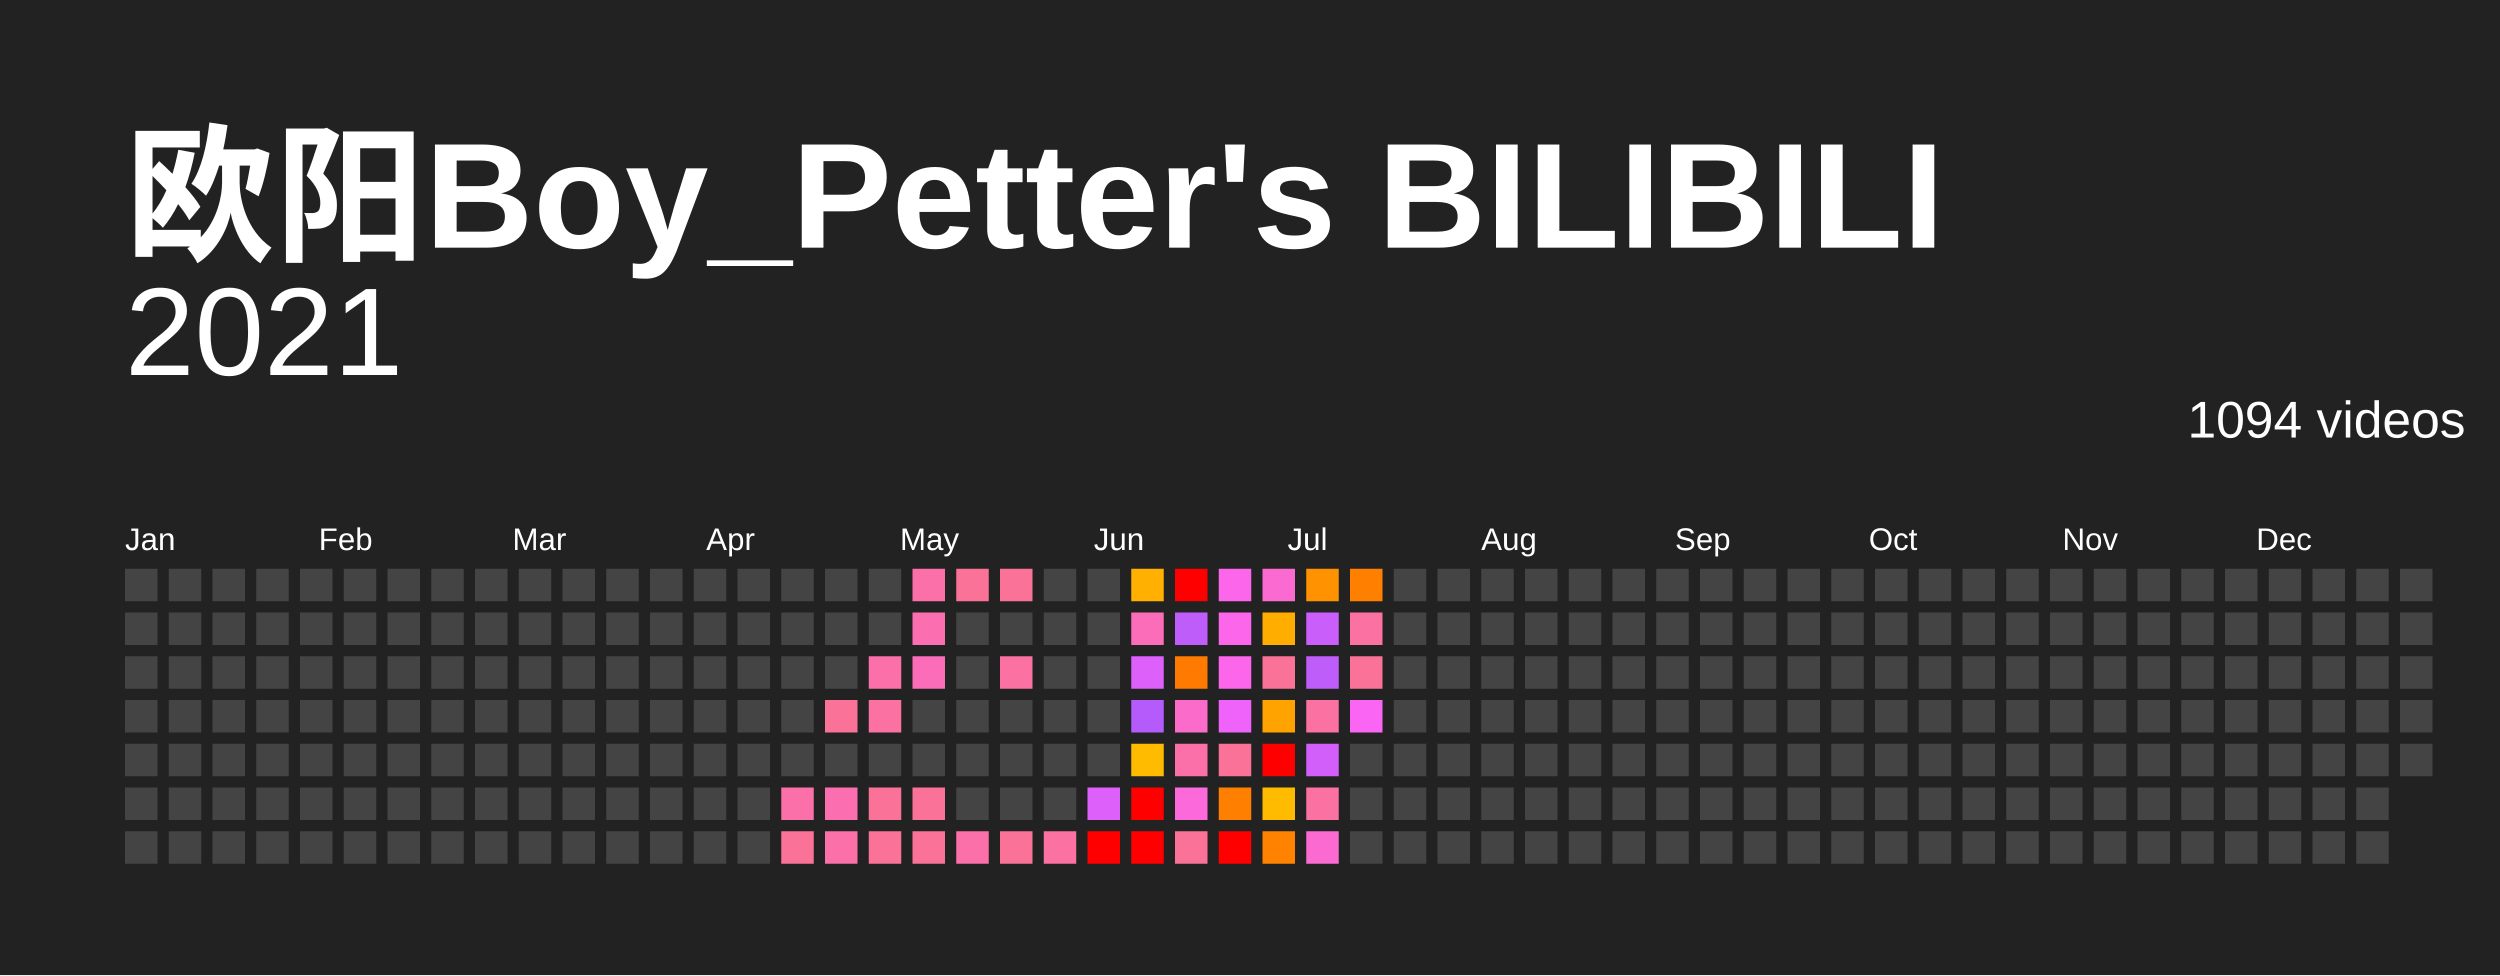
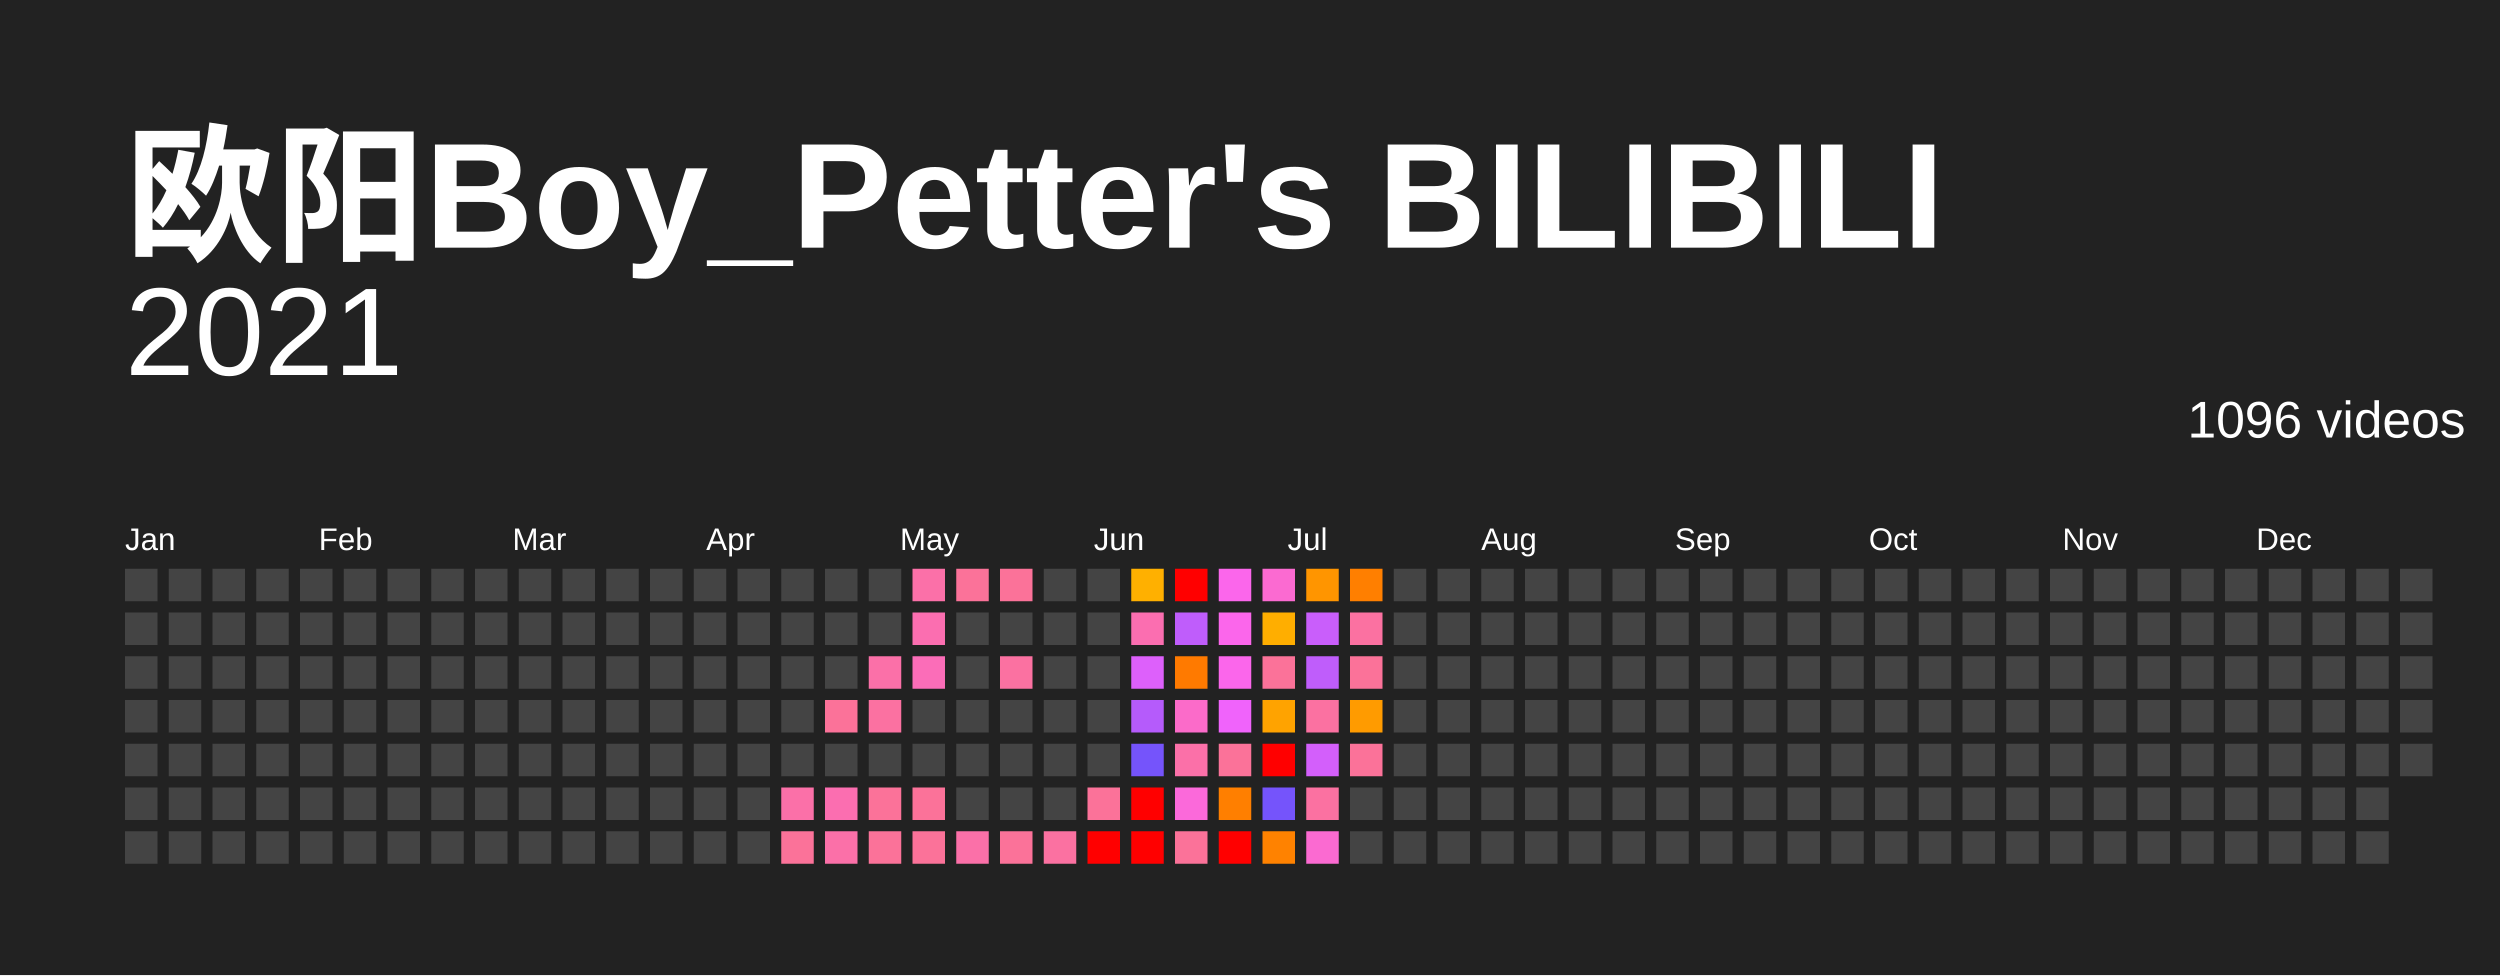
<svg xmlns="http://www.w3.org/2000/svg" baseProfile="full" height="78mm" version="1.1" viewBox="0,0,200,78" width="200mm">
  <defs />
  <rect fill="#222222" height="78" width="200" x="0" y="0" />
  <text fill="#FFFFFF" style="font-size:12px; font-family:Arial; font-weight:bold;" x="10" y="20">欧阳Boy_Petter's BILIBILI</text>
  <text alignment-baseline="hanging" fill="#FFFFFF" style="font-size:10.0px; font-family:Arial;" x="10" y="30">2021</text>
-   <text alignment-baseline="hanging" fill="#FFFFFF" style="font-size:4.125px; font-family:Arial;" x="175" y="35">1094 videos</text>
+   <text alignment-baseline="hanging" fill="#FFFFFF" style="font-size:4.125px; font-family:Arial;" x="175" y="35">1096 videos</text>
  <text fill="#FFFFFF" style="font-size:2.5px; font-family:Arial" x="10.0" y="44">Jan</text>
  <text fill="#FFFFFF" style="font-size:2.5px; font-family:Arial" x="25.5" y="44">Feb</text>
  <text fill="#FFFFFF" style="font-size:2.5px; font-family:Arial" x="41.0" y="44">Mar</text>
  <text fill="#FFFFFF" style="font-size:2.5px; font-family:Arial" x="56.5" y="44">Apr</text>
  <text fill="#FFFFFF" style="font-size:2.5px; font-family:Arial" x="72.0" y="44">May</text>
  <text fill="#FFFFFF" style="font-size:2.5px; font-family:Arial" x="87.5" y="44">Jun</text>
  <text fill="#FFFFFF" style="font-size:2.5px; font-family:Arial" x="103.0" y="44">Jul</text>
  <text fill="#FFFFFF" style="font-size:2.5px; font-family:Arial" x="118.5" y="44">Aug</text>
  <text fill="#FFFFFF" style="font-size:2.5px; font-family:Arial" x="134.0" y="44">Sep</text>
  <text fill="#FFFFFF" style="font-size:2.5px; font-family:Arial" x="149.5" y="44">Oct</text>
  <text fill="#FFFFFF" style="font-size:2.5px; font-family:Arial" x="165.0" y="44">Nov</text>
  <text fill="#FFFFFF" style="font-size:2.5px; font-family:Arial" x="180.5" y="44">Dec</text>
  <rect fill="#444444" height="2.6" width="2.6" x="10.0" y="45.5" />
  <rect fill="#444444" height="2.6" width="2.6" x="10.0" y="49.0" />
  <rect fill="#444444" height="2.6" width="2.6" x="10.0" y="52.5" />
  <rect fill="#444444" height="2.6" width="2.6" x="10.0" y="56.0" />
  <rect fill="#444444" height="2.6" width="2.6" x="10.0" y="59.5" />
  <rect fill="#444444" height="2.6" width="2.6" x="10.0" y="63.0" />
  <rect fill="#444444" height="2.6" width="2.6" x="10.0" y="66.5" />
  <rect fill="#444444" height="2.6" width="2.6" x="13.5" y="45.5" />
  <rect fill="#444444" height="2.6" width="2.6" x="13.5" y="49.0" />
  <rect fill="#444444" height="2.6" width="2.6" x="13.5" y="52.5" />
  <rect fill="#444444" height="2.6" width="2.6" x="13.5" y="56.0" />
  <rect fill="#444444" height="2.6" width="2.6" x="13.5" y="59.5" />
  <rect fill="#444444" height="2.6" width="2.6" x="13.5" y="63.0" />
  <rect fill="#444444" height="2.6" width="2.6" x="13.5" y="66.5" />
  <rect fill="#444444" height="2.6" width="2.6" x="17.0" y="45.5" />
  <rect fill="#444444" height="2.6" width="2.6" x="17.0" y="49.0" />
  <rect fill="#444444" height="2.6" width="2.6" x="17.0" y="52.5" />
  <rect fill="#444444" height="2.6" width="2.6" x="17.0" y="56.0" />
  <rect fill="#444444" height="2.6" width="2.6" x="17.0" y="59.5" />
  <rect fill="#444444" height="2.6" width="2.6" x="17.0" y="63.0" />
  <rect fill="#444444" height="2.6" width="2.6" x="17.0" y="66.5" />
  <rect fill="#444444" height="2.6" width="2.6" x="20.5" y="45.5" />
  <rect fill="#444444" height="2.6" width="2.6" x="20.5" y="49.0" />
  <rect fill="#444444" height="2.6" width="2.6" x="20.5" y="52.5" />
  <rect fill="#444444" height="2.6" width="2.6" x="20.5" y="56.0" />
  <rect fill="#444444" height="2.6" width="2.6" x="20.5" y="59.5" />
  <rect fill="#444444" height="2.6" width="2.6" x="20.5" y="63.0" />
  <rect fill="#444444" height="2.6" width="2.6" x="20.5" y="66.5" />
  <rect fill="#444444" height="2.6" width="2.6" x="24.0" y="45.5" />
  <rect fill="#444444" height="2.6" width="2.6" x="24.0" y="49.0" />
  <rect fill="#444444" height="2.6" width="2.6" x="24.0" y="52.5" />
  <rect fill="#444444" height="2.6" width="2.6" x="24.0" y="56.0" />
  <rect fill="#444444" height="2.6" width="2.6" x="24.0" y="59.5" />
  <rect fill="#444444" height="2.6" width="2.6" x="24.0" y="63.0" />
  <rect fill="#444444" height="2.6" width="2.6" x="24.0" y="66.5" />
  <rect fill="#444444" height="2.6" width="2.6" x="27.5" y="45.5" />
  <rect fill="#444444" height="2.6" width="2.6" x="27.5" y="49.0" />
  <rect fill="#444444" height="2.6" width="2.6" x="27.5" y="52.5" />
  <rect fill="#444444" height="2.6" width="2.6" x="27.5" y="56.0" />
  <rect fill="#444444" height="2.6" width="2.6" x="27.5" y="59.5" />
  <rect fill="#444444" height="2.6" width="2.6" x="27.5" y="63.0" />
  <rect fill="#444444" height="2.6" width="2.6" x="27.5" y="66.5" />
  <rect fill="#444444" height="2.6" width="2.6" x="31.0" y="45.5" />
  <rect fill="#444444" height="2.6" width="2.6" x="31.0" y="49.0" />
  <rect fill="#444444" height="2.6" width="2.6" x="31.0" y="52.5" />
  <rect fill="#444444" height="2.6" width="2.6" x="31.0" y="56.0" />
  <rect fill="#444444" height="2.6" width="2.6" x="31.0" y="59.5" />
  <rect fill="#444444" height="2.6" width="2.6" x="31.0" y="63.0" />
  <rect fill="#444444" height="2.6" width="2.6" x="31.0" y="66.5" />
  <rect fill="#444444" height="2.6" width="2.6" x="34.5" y="45.5" />
  <rect fill="#444444" height="2.6" width="2.6" x="34.5" y="49.0" />
  <rect fill="#444444" height="2.6" width="2.6" x="34.5" y="52.5" />
  <rect fill="#444444" height="2.6" width="2.6" x="34.5" y="56.0" />
  <rect fill="#444444" height="2.6" width="2.6" x="34.5" y="59.5" />
  <rect fill="#444444" height="2.6" width="2.6" x="34.5" y="63.0" />
  <rect fill="#444444" height="2.6" width="2.6" x="34.5" y="66.5" />
  <rect fill="#444444" height="2.6" width="2.6" x="38.0" y="45.5" />
  <rect fill="#444444" height="2.6" width="2.6" x="38.0" y="49.0" />
  <rect fill="#444444" height="2.6" width="2.6" x="38.0" y="52.5" />
  <rect fill="#444444" height="2.6" width="2.6" x="38.0" y="56.0" />
  <rect fill="#444444" height="2.6" width="2.6" x="38.0" y="59.5" />
  <rect fill="#444444" height="2.6" width="2.6" x="38.0" y="63.0" />
  <rect fill="#444444" height="2.6" width="2.6" x="38.0" y="66.5" />
  <rect fill="#444444" height="2.6" width="2.6" x="41.5" y="45.5" />
  <rect fill="#444444" height="2.6" width="2.6" x="41.5" y="49.0" />
  <rect fill="#444444" height="2.6" width="2.6" x="41.5" y="52.5" />
  <rect fill="#444444" height="2.6" width="2.6" x="41.5" y="56.0" />
  <rect fill="#444444" height="2.6" width="2.6" x="41.5" y="59.5" />
  <rect fill="#444444" height="2.6" width="2.6" x="41.5" y="63.0" />
  <rect fill="#444444" height="2.6" width="2.6" x="41.5" y="66.5" />
  <rect fill="#444444" height="2.6" width="2.6" x="45.0" y="45.5" />
  <rect fill="#444444" height="2.6" width="2.6" x="45.0" y="49.0" />
  <rect fill="#444444" height="2.6" width="2.6" x="45.0" y="52.5" />
  <rect fill="#444444" height="2.6" width="2.6" x="45.0" y="56.0" />
  <rect fill="#444444" height="2.6" width="2.6" x="45.0" y="59.5" />
  <rect fill="#444444" height="2.6" width="2.6" x="45.0" y="63.0" />
  <rect fill="#444444" height="2.6" width="2.6" x="45.0" y="66.5" />
  <rect fill="#444444" height="2.6" width="2.6" x="48.5" y="45.5" />
  <rect fill="#444444" height="2.6" width="2.6" x="48.5" y="49.0" />
  <rect fill="#444444" height="2.6" width="2.6" x="48.5" y="52.5" />
  <rect fill="#444444" height="2.6" width="2.6" x="48.5" y="56.0" />
  <rect fill="#444444" height="2.6" width="2.6" x="48.5" y="59.5" />
  <rect fill="#444444" height="2.6" width="2.6" x="48.5" y="63.0" />
  <rect fill="#444444" height="2.6" width="2.6" x="48.5" y="66.5" />
  <rect fill="#444444" height="2.6" width="2.6" x="52.0" y="45.5" />
  <rect fill="#444444" height="2.6" width="2.6" x="52.0" y="49.0" />
  <rect fill="#444444" height="2.6" width="2.6" x="52.0" y="52.5" />
  <rect fill="#444444" height="2.6" width="2.6" x="52.0" y="56.0" />
  <rect fill="#444444" height="2.6" width="2.6" x="52.0" y="59.5" />
  <rect fill="#444444" height="2.6" width="2.6" x="52.0" y="63.0" />
  <rect fill="#444444" height="2.6" width="2.6" x="52.0" y="66.5" />
  <rect fill="#444444" height="2.6" width="2.6" x="55.5" y="45.5" />
  <rect fill="#444444" height="2.6" width="2.6" x="55.5" y="49.0" />
  <rect fill="#444444" height="2.6" width="2.6" x="55.5" y="52.5" />
  <rect fill="#444444" height="2.6" width="2.6" x="55.5" y="56.0" />
  <rect fill="#444444" height="2.6" width="2.6" x="55.5" y="59.5" />
  <rect fill="#444444" height="2.6" width="2.6" x="55.5" y="63.0" />
  <rect fill="#444444" height="2.6" width="2.6" x="55.5" y="66.5" />
  <rect fill="#444444" height="2.6" width="2.6" x="59.0" y="45.5" />
  <rect fill="#444444" height="2.6" width="2.6" x="59.0" y="49.0" />
  <rect fill="#444444" height="2.6" width="2.6" x="59.0" y="52.5" />
  <rect fill="#444444" height="2.6" width="2.6" x="59.0" y="56.0" />
  <rect fill="#444444" height="2.6" width="2.6" x="59.0" y="59.5" />
  <rect fill="#444444" height="2.6" width="2.6" x="59.0" y="63.0" />
  <rect fill="#444444" height="2.6" width="2.6" x="59.0" y="66.5" />
  <rect fill="#444444" height="2.6" width="2.6" x="62.5" y="45.5" />
  <rect fill="#444444" height="2.6" width="2.6" x="62.5" y="49.0" />
  <rect fill="#444444" height="2.6" width="2.6" x="62.5" y="52.5" />
  <rect fill="#444444" height="2.6" width="2.6" x="62.5" y="56.0" />
  <rect fill="#444444" height="2.6" width="2.6" x="62.5" y="59.5" />
  <rect fill="#fb70a8" height="2.6" width="2.6" x="62.5" y="63.0" />
  <rect fill="#fb7299" height="2.6" width="2.6" x="62.5" y="66.5" />
  <rect fill="#444444" height="2.6" width="2.6" x="66.0" y="45.5" />
  <rect fill="#444444" height="2.6" width="2.6" x="66.0" y="49.0" />
  <rect fill="#444444" height="2.6" width="2.6" x="66.0" y="52.5" />
  <rect fill="#fb7299" height="2.6" width="2.6" x="66.0" y="56.0" />
  <rect fill="#444444" height="2.6" width="2.6" x="66.0" y="59.5" />
  <rect fill="#fb6eb0" height="2.6" width="2.6" x="66.0" y="63.0" />
  <rect fill="#fb70a8" height="2.6" width="2.6" x="66.0" y="66.5" />
  <rect fill="#444444" height="2.6" width="2.6" x="69.5" y="45.5" />
  <rect fill="#444444" height="2.6" width="2.6" x="69.5" y="49.0" />
  <rect fill="#fb70a8" height="2.6" width="2.6" x="69.5" y="52.5" />
  <rect fill="#fb71a1" height="2.6" width="2.6" x="69.5" y="56.0" />
  <rect fill="#444444" height="2.6" width="2.6" x="69.5" y="59.5" />
  <rect fill="#fb7299" height="2.6" width="2.6" x="69.5" y="63.0" />
  <rect fill="#fb7299" height="2.6" width="2.6" x="69.5" y="66.5" />
  <rect fill="#fb70a8" height="2.6" width="2.6" x="73.0" y="45.5" />
  <rect fill="#fb6eb0" height="2.6" width="2.6" x="73.0" y="49.0" />
  <rect fill="#fb6db8" height="2.6" width="2.6" x="73.0" y="52.5" />
  <rect fill="#444444" height="2.6" width="2.6" x="73.0" y="56.0" />
  <rect fill="#444444" height="2.6" width="2.6" x="73.0" y="59.5" />
  <rect fill="#fb7299" height="2.6" width="2.6" x="73.0" y="63.0" />
  <rect fill="#fb7299" height="2.6" width="2.6" x="73.0" y="66.5" />
  <rect fill="#fb7299" height="2.6" width="2.6" x="76.5" y="45.5" />
  <rect fill="#444444" height="2.6" width="2.6" x="76.5" y="49.0" />
  <rect fill="#444444" height="2.6" width="2.6" x="76.5" y="52.5" />
  <rect fill="#444444" height="2.6" width="2.6" x="76.5" y="56.0" />
  <rect fill="#444444" height="2.6" width="2.6" x="76.5" y="59.5" />
  <rect fill="#444444" height="2.6" width="2.6" x="76.5" y="63.0" />
  <rect fill="#fb70a8" height="2.6" width="2.6" x="76.5" y="66.5" />
  <rect fill="#fb7299" height="2.6" width="2.6" x="80.0" y="45.5" />
  <rect fill="#444444" height="2.6" width="2.6" x="80.0" y="49.0" />
  <rect fill="#fb71a1" height="2.6" width="2.6" x="80.0" y="52.5" />
  <rect fill="#444444" height="2.6" width="2.6" x="80.0" y="56.0" />
  <rect fill="#444444" height="2.6" width="2.6" x="80.0" y="59.5" />
  <rect fill="#444444" height="2.6" width="2.6" x="80.0" y="63.0" />
  <rect fill="#fb7299" height="2.6" width="2.6" x="80.0" y="66.5" />
  <rect fill="#444444" height="2.6" width="2.6" x="83.5" y="45.5" />
  <rect fill="#444444" height="2.6" width="2.6" x="83.5" y="49.0" />
  <rect fill="#444444" height="2.6" width="2.6" x="83.5" y="52.5" />
  <rect fill="#444444" height="2.6" width="2.6" x="83.5" y="56.0" />
  <rect fill="#444444" height="2.6" width="2.6" x="83.5" y="59.5" />
  <rect fill="#444444" height="2.6" width="2.6" x="83.5" y="63.0" />
  <rect fill="#fb71a1" height="2.6" width="2.6" x="83.5" y="66.5" />
  <rect fill="#444444" height="2.6" width="2.6" x="87.0" y="45.5" />
  <rect fill="#444444" height="2.6" width="2.6" x="87.0" y="49.0" />
  <rect fill="#444444" height="2.6" width="2.6" x="87.0" y="52.5" />
  <rect fill="#444444" height="2.6" width="2.6" x="87.0" y="56.0" />
  <rect fill="#444444" height="2.6" width="2.6" x="87.0" y="59.5" />
-   <rect fill="#dd60fb" height="2.6" width="2.6" x="87.0" y="63.0" />
+   <rect fill="#fb7299" height="2.6" width="2.6" x="87.0" y="63.0" />
  <rect fill="red" height="2.6" width="2.6" x="87.0" y="66.5" />
  <rect fill="#ffb000" height="2.6" width="2.6" x="90.5" y="45.5" />
-   <rect fill="#fb6db8" height="2.6" width="2.6" x="90.5" y="49.0" />
+   <rect fill="#fb6eb0" height="2.6" width="2.6" x="90.5" y="49.0" />
  <rect fill="#dd60fb" height="2.6" width="2.6" x="90.5" y="52.5" />
  <rect fill="#b55bfb" height="2.6" width="2.6" x="90.5" y="56.0" />
-   <rect fill="#ffbb00" height="2.6" width="2.6" x="90.5" y="59.5" />
+   <rect fill="#7554fb" height="2.6" width="2.6" x="90.5" y="59.5" />
  <rect fill="red" height="2.6" width="2.6" x="90.5" y="63.0" />
  <rect fill="red" height="2.6" width="2.6" x="90.5" y="66.5" />
  <rect fill="red" height="2.6" width="2.6" x="94.0" y="45.5" />
  <rect fill="#bf5dfb" height="2.6" width="2.6" x="94.0" y="49.0" />
  <rect fill="#ff7a00" height="2.6" width="2.6" x="94.0" y="52.5" />
  <rect fill="#fb6bc9" height="2.6" width="2.6" x="94.0" y="56.0" />
  <rect fill="#fb70a8" height="2.6" width="2.6" x="94.0" y="59.5" />
  <rect fill="#fb69da" height="2.6" width="2.6" x="94.0" y="63.0" />
  <rect fill="#fb7299" height="2.6" width="2.6" x="94.0" y="66.5" />
  <rect fill="#fb66eb" height="2.6" width="2.6" x="97.5" y="45.5" />
  <rect fill="#fb66eb" height="2.6" width="2.6" x="97.5" y="49.0" />
  <rect fill="#fb66eb" height="2.6" width="2.6" x="97.5" y="52.5" />
  <rect fill="#f063fb" height="2.6" width="2.6" x="97.5" y="56.0" />
  <rect fill="#fb7299" height="2.6" width="2.6" x="97.5" y="59.5" />
  <rect fill="#ff7f00" height="2.6" width="2.6" x="97.5" y="63.0" />
  <rect fill="red" height="2.6" width="2.6" x="97.5" y="66.5" />
  <rect fill="#fb6ad1" height="2.6" width="2.6" x="101.0" y="45.5" />
  <rect fill="#ffae00" height="2.6" width="2.6" x="101.0" y="49.0" />
  <rect fill="#fb7299" height="2.6" width="2.6" x="101.0" y="52.5" />
  <rect fill="#ffa300" height="2.6" width="2.6" x="101.0" y="56.0" />
  <rect fill="red" height="2.6" width="2.6" x="101.0" y="59.5" />
-   <rect fill="#ffbb00" height="2.6" width="2.6" x="101.0" y="63.0" />
+   <rect fill="#7554fb" height="2.6" width="2.6" x="101.0" y="63.0" />
  <rect fill="#ff8200" height="2.6" width="2.6" x="101.0" y="66.5" />
-   <rect fill="#ff9200" height="2.6" width="2.6" x="104.5" y="45.5" />
+   <rect fill="#ff9500" height="2.6" width="2.6" x="104.5" y="45.5" />
  <rect fill="#c95efb" height="2.6" width="2.6" x="104.5" y="49.0" />
  <rect fill="#bf5dfb" height="2.6" width="2.6" x="104.5" y="52.5" />
  <rect fill="#fb71a1" height="2.6" width="2.6" x="104.5" y="56.0" />
  <rect fill="#d35ffb" height="2.6" width="2.6" x="104.5" y="59.5" />
  <rect fill="#fb71a1" height="2.6" width="2.6" x="104.5" y="63.0" />
  <rect fill="#fb6ad1" height="2.6" width="2.6" x="104.5" y="66.5" />
  <rect fill="#ff7f00" height="2.6" width="2.6" x="108.0" y="45.5" />
  <rect fill="#fb71a1" height="2.6" width="2.6" x="108.0" y="49.0" />
  <rect fill="#fb7299" height="2.6" width="2.6" x="108.0" y="52.5" />
-   <rect fill="#fb65f4" height="2.6" width="2.6" x="108.0" y="56.0" />
-   <rect fill="#444444" height="2.6" width="2.6" x="108.0" y="59.5" />
+   <rect fill="#ff9b00" height="2.6" width="2.6" x="108.0" y="56.0" />
+   <rect fill="#fb7299" height="2.6" width="2.6" x="108.0" y="59.5" />
  <rect fill="#444444" height="2.6" width="2.6" x="108.0" y="63.0" />
  <rect fill="#444444" height="2.6" width="2.6" x="108.0" y="66.5" />
  <rect fill="#444444" height="2.6" width="2.6" x="111.5" y="45.5" />
  <rect fill="#444444" height="2.6" width="2.6" x="111.5" y="49.0" />
  <rect fill="#444444" height="2.6" width="2.6" x="111.5" y="52.5" />
  <rect fill="#444444" height="2.6" width="2.6" x="111.5" y="56.0" />
  <rect fill="#444444" height="2.6" width="2.6" x="111.5" y="59.5" />
  <rect fill="#444444" height="2.6" width="2.6" x="111.5" y="63.0" />
  <rect fill="#444444" height="2.6" width="2.6" x="111.5" y="66.5" />
  <rect fill="#444444" height="2.6" width="2.6" x="115.0" y="45.5" />
  <rect fill="#444444" height="2.6" width="2.6" x="115.0" y="49.0" />
  <rect fill="#444444" height="2.6" width="2.6" x="115.0" y="52.5" />
  <rect fill="#444444" height="2.6" width="2.6" x="115.0" y="56.0" />
  <rect fill="#444444" height="2.6" width="2.6" x="115.0" y="59.5" />
  <rect fill="#444444" height="2.6" width="2.6" x="115.0" y="63.0" />
  <rect fill="#444444" height="2.6" width="2.6" x="115.0" y="66.5" />
  <rect fill="#444444" height="2.6" width="2.6" x="118.5" y="45.5" />
  <rect fill="#444444" height="2.6" width="2.6" x="118.5" y="49.0" />
  <rect fill="#444444" height="2.6" width="2.6" x="118.5" y="52.5" />
  <rect fill="#444444" height="2.6" width="2.6" x="118.5" y="56.0" />
  <rect fill="#444444" height="2.6" width="2.6" x="118.5" y="59.5" />
  <rect fill="#444444" height="2.6" width="2.6" x="118.5" y="63.0" />
  <rect fill="#444444" height="2.6" width="2.6" x="118.5" y="66.5" />
  <rect fill="#444444" height="2.6" width="2.6" x="122.0" y="45.5" />
  <rect fill="#444444" height="2.6" width="2.6" x="122.0" y="49.0" />
  <rect fill="#444444" height="2.6" width="2.6" x="122.0" y="52.5" />
  <rect fill="#444444" height="2.6" width="2.6" x="122.0" y="56.0" />
  <rect fill="#444444" height="2.6" width="2.6" x="122.0" y="59.5" />
  <rect fill="#444444" height="2.6" width="2.6" x="122.0" y="63.0" />
  <rect fill="#444444" height="2.6" width="2.6" x="122.0" y="66.5" />
  <rect fill="#444444" height="2.6" width="2.6" x="125.5" y="45.5" />
  <rect fill="#444444" height="2.6" width="2.6" x="125.5" y="49.0" />
  <rect fill="#444444" height="2.6" width="2.6" x="125.5" y="52.5" />
  <rect fill="#444444" height="2.6" width="2.6" x="125.5" y="56.0" />
  <rect fill="#444444" height="2.6" width="2.6" x="125.5" y="59.5" />
  <rect fill="#444444" height="2.6" width="2.6" x="125.5" y="63.0" />
  <rect fill="#444444" height="2.6" width="2.6" x="125.5" y="66.5" />
  <rect fill="#444444" height="2.6" width="2.6" x="129.0" y="45.5" />
  <rect fill="#444444" height="2.6" width="2.6" x="129.0" y="49.0" />
  <rect fill="#444444" height="2.6" width="2.6" x="129.0" y="52.5" />
  <rect fill="#444444" height="2.6" width="2.6" x="129.0" y="56.0" />
  <rect fill="#444444" height="2.6" width="2.6" x="129.0" y="59.5" />
  <rect fill="#444444" height="2.6" width="2.6" x="129.0" y="63.0" />
  <rect fill="#444444" height="2.6" width="2.6" x="129.0" y="66.5" />
  <rect fill="#444444" height="2.6" width="2.6" x="132.5" y="45.5" />
  <rect fill="#444444" height="2.6" width="2.6" x="132.5" y="49.0" />
  <rect fill="#444444" height="2.6" width="2.6" x="132.5" y="52.5" />
  <rect fill="#444444" height="2.6" width="2.6" x="132.5" y="56.0" />
  <rect fill="#444444" height="2.6" width="2.6" x="132.5" y="59.5" />
  <rect fill="#444444" height="2.6" width="2.6" x="132.5" y="63.0" />
  <rect fill="#444444" height="2.6" width="2.6" x="132.5" y="66.5" />
  <rect fill="#444444" height="2.6" width="2.6" x="136.0" y="45.5" />
  <rect fill="#444444" height="2.6" width="2.6" x="136.0" y="49.0" />
  <rect fill="#444444" height="2.6" width="2.6" x="136.0" y="52.5" />
  <rect fill="#444444" height="2.6" width="2.6" x="136.0" y="56.0" />
  <rect fill="#444444" height="2.6" width="2.6" x="136.0" y="59.5" />
  <rect fill="#444444" height="2.6" width="2.6" x="136.0" y="63.0" />
  <rect fill="#444444" height="2.6" width="2.6" x="136.0" y="66.5" />
  <rect fill="#444444" height="2.6" width="2.6" x="139.5" y="45.5" />
  <rect fill="#444444" height="2.6" width="2.6" x="139.5" y="49.0" />
  <rect fill="#444444" height="2.6" width="2.6" x="139.5" y="52.5" />
  <rect fill="#444444" height="2.6" width="2.6" x="139.5" y="56.0" />
  <rect fill="#444444" height="2.6" width="2.6" x="139.5" y="59.5" />
  <rect fill="#444444" height="2.6" width="2.6" x="139.5" y="63.0" />
  <rect fill="#444444" height="2.6" width="2.6" x="139.5" y="66.5" />
  <rect fill="#444444" height="2.6" width="2.6" x="143.0" y="45.5" />
  <rect fill="#444444" height="2.6" width="2.6" x="143.0" y="49.0" />
  <rect fill="#444444" height="2.6" width="2.6" x="143.0" y="52.5" />
  <rect fill="#444444" height="2.6" width="2.6" x="143.0" y="56.0" />
  <rect fill="#444444" height="2.6" width="2.6" x="143.0" y="59.5" />
  <rect fill="#444444" height="2.6" width="2.6" x="143.0" y="63.0" />
  <rect fill="#444444" height="2.6" width="2.6" x="143.0" y="66.5" />
  <rect fill="#444444" height="2.6" width="2.6" x="146.5" y="45.5" />
  <rect fill="#444444" height="2.6" width="2.6" x="146.5" y="49.0" />
  <rect fill="#444444" height="2.6" width="2.6" x="146.5" y="52.5" />
  <rect fill="#444444" height="2.6" width="2.6" x="146.5" y="56.0" />
  <rect fill="#444444" height="2.6" width="2.6" x="146.5" y="59.5" />
  <rect fill="#444444" height="2.6" width="2.6" x="146.5" y="63.0" />
  <rect fill="#444444" height="2.6" width="2.6" x="146.5" y="66.5" />
  <rect fill="#444444" height="2.6" width="2.6" x="150.0" y="45.5" />
  <rect fill="#444444" height="2.6" width="2.6" x="150.0" y="49.0" />
  <rect fill="#444444" height="2.6" width="2.6" x="150.0" y="52.5" />
  <rect fill="#444444" height="2.6" width="2.6" x="150.0" y="56.0" />
  <rect fill="#444444" height="2.6" width="2.6" x="150.0" y="59.5" />
  <rect fill="#444444" height="2.6" width="2.6" x="150.0" y="63.0" />
  <rect fill="#444444" height="2.6" width="2.6" x="150.0" y="66.5" />
  <rect fill="#444444" height="2.6" width="2.6" x="153.5" y="45.5" />
  <rect fill="#444444" height="2.6" width="2.6" x="153.5" y="49.0" />
  <rect fill="#444444" height="2.6" width="2.6" x="153.5" y="52.5" />
  <rect fill="#444444" height="2.6" width="2.6" x="153.5" y="56.0" />
  <rect fill="#444444" height="2.6" width="2.6" x="153.5" y="59.5" />
  <rect fill="#444444" height="2.6" width="2.6" x="153.5" y="63.0" />
  <rect fill="#444444" height="2.6" width="2.6" x="153.5" y="66.5" />
  <rect fill="#444444" height="2.6" width="2.6" x="157.0" y="45.5" />
  <rect fill="#444444" height="2.6" width="2.6" x="157.0" y="49.0" />
  <rect fill="#444444" height="2.6" width="2.6" x="157.0" y="52.5" />
  <rect fill="#444444" height="2.6" width="2.6" x="157.0" y="56.0" />
  <rect fill="#444444" height="2.6" width="2.6" x="157.0" y="59.5" />
  <rect fill="#444444" height="2.6" width="2.6" x="157.0" y="63.0" />
  <rect fill="#444444" height="2.6" width="2.6" x="157.0" y="66.5" />
  <rect fill="#444444" height="2.6" width="2.6" x="160.5" y="45.5" />
  <rect fill="#444444" height="2.6" width="2.6" x="160.5" y="49.0" />
  <rect fill="#444444" height="2.6" width="2.6" x="160.5" y="52.5" />
  <rect fill="#444444" height="2.6" width="2.6" x="160.5" y="56.0" />
  <rect fill="#444444" height="2.6" width="2.6" x="160.5" y="59.5" />
  <rect fill="#444444" height="2.6" width="2.6" x="160.5" y="63.0" />
  <rect fill="#444444" height="2.6" width="2.6" x="160.5" y="66.5" />
  <rect fill="#444444" height="2.6" width="2.6" x="164.0" y="45.5" />
  <rect fill="#444444" height="2.6" width="2.6" x="164.0" y="49.0" />
  <rect fill="#444444" height="2.6" width="2.6" x="164.0" y="52.5" />
  <rect fill="#444444" height="2.6" width="2.6" x="164.0" y="56.0" />
  <rect fill="#444444" height="2.6" width="2.6" x="164.0" y="59.5" />
  <rect fill="#444444" height="2.6" width="2.6" x="164.0" y="63.0" />
  <rect fill="#444444" height="2.6" width="2.6" x="164.0" y="66.5" />
  <rect fill="#444444" height="2.6" width="2.6" x="167.5" y="45.5" />
  <rect fill="#444444" height="2.6" width="2.6" x="167.5" y="49.0" />
  <rect fill="#444444" height="2.6" width="2.6" x="167.5" y="52.5" />
  <rect fill="#444444" height="2.6" width="2.6" x="167.5" y="56.0" />
  <rect fill="#444444" height="2.6" width="2.6" x="167.5" y="59.5" />
  <rect fill="#444444" height="2.6" width="2.6" x="167.5" y="63.0" />
  <rect fill="#444444" height="2.6" width="2.6" x="167.5" y="66.5" />
  <rect fill="#444444" height="2.6" width="2.6" x="171.0" y="45.5" />
  <rect fill="#444444" height="2.6" width="2.6" x="171.0" y="49.0" />
  <rect fill="#444444" height="2.6" width="2.6" x="171.0" y="52.5" />
  <rect fill="#444444" height="2.6" width="2.6" x="171.0" y="56.0" />
  <rect fill="#444444" height="2.6" width="2.6" x="171.0" y="59.5" />
  <rect fill="#444444" height="2.6" width="2.6" x="171.0" y="63.0" />
  <rect fill="#444444" height="2.6" width="2.6" x="171.0" y="66.5" />
  <rect fill="#444444" height="2.6" width="2.6" x="174.5" y="45.5" />
  <rect fill="#444444" height="2.6" width="2.6" x="174.5" y="49.0" />
  <rect fill="#444444" height="2.6" width="2.6" x="174.5" y="52.5" />
  <rect fill="#444444" height="2.6" width="2.6" x="174.5" y="56.0" />
  <rect fill="#444444" height="2.6" width="2.6" x="174.5" y="59.5" />
  <rect fill="#444444" height="2.6" width="2.6" x="174.5" y="63.0" />
  <rect fill="#444444" height="2.6" width="2.6" x="174.5" y="66.5" />
  <rect fill="#444444" height="2.6" width="2.6" x="178.0" y="45.5" />
  <rect fill="#444444" height="2.6" width="2.6" x="178.0" y="49.0" />
  <rect fill="#444444" height="2.6" width="2.6" x="178.0" y="52.5" />
  <rect fill="#444444" height="2.6" width="2.6" x="178.0" y="56.0" />
  <rect fill="#444444" height="2.6" width="2.6" x="178.0" y="59.5" />
  <rect fill="#444444" height="2.6" width="2.6" x="178.0" y="63.0" />
  <rect fill="#444444" height="2.6" width="2.6" x="178.0" y="66.5" />
  <rect fill="#444444" height="2.6" width="2.6" x="181.5" y="45.5" />
  <rect fill="#444444" height="2.6" width="2.6" x="181.5" y="49.0" />
  <rect fill="#444444" height="2.6" width="2.6" x="181.5" y="52.5" />
  <rect fill="#444444" height="2.6" width="2.6" x="181.5" y="56.0" />
  <rect fill="#444444" height="2.6" width="2.6" x="181.5" y="59.5" />
  <rect fill="#444444" height="2.6" width="2.6" x="181.5" y="63.0" />
  <rect fill="#444444" height="2.6" width="2.6" x="181.5" y="66.5" />
  <rect fill="#444444" height="2.6" width="2.6" x="185.0" y="45.5" />
  <rect fill="#444444" height="2.6" width="2.6" x="185.0" y="49.0" />
  <rect fill="#444444" height="2.6" width="2.6" x="185.0" y="52.5" />
  <rect fill="#444444" height="2.6" width="2.6" x="185.0" y="56.0" />
  <rect fill="#444444" height="2.6" width="2.6" x="185.0" y="59.5" />
  <rect fill="#444444" height="2.6" width="2.6" x="185.0" y="63.0" />
  <rect fill="#444444" height="2.6" width="2.6" x="185.0" y="66.5" />
  <rect fill="#444444" height="2.6" width="2.6" x="188.5" y="45.5" />
  <rect fill="#444444" height="2.6" width="2.6" x="188.5" y="49.0" />
  <rect fill="#444444" height="2.6" width="2.6" x="188.5" y="52.5" />
  <rect fill="#444444" height="2.6" width="2.6" x="188.5" y="56.0" />
  <rect fill="#444444" height="2.6" width="2.6" x="188.5" y="59.5" />
  <rect fill="#444444" height="2.6" width="2.6" x="188.5" y="63.0" />
  <rect fill="#444444" height="2.6" width="2.6" x="188.5" y="66.5" />
  <rect fill="#444444" height="2.6" width="2.6" x="192.0" y="45.5" />
  <rect fill="#444444" height="2.6" width="2.6" x="192.0" y="49.0" />
  <rect fill="#444444" height="2.6" width="2.6" x="192.0" y="52.5" />
  <rect fill="#444444" height="2.6" width="2.6" x="192.0" y="56.0" />
  <rect fill="#444444" height="2.6" width="2.6" x="192.0" y="59.5" />
</svg>
